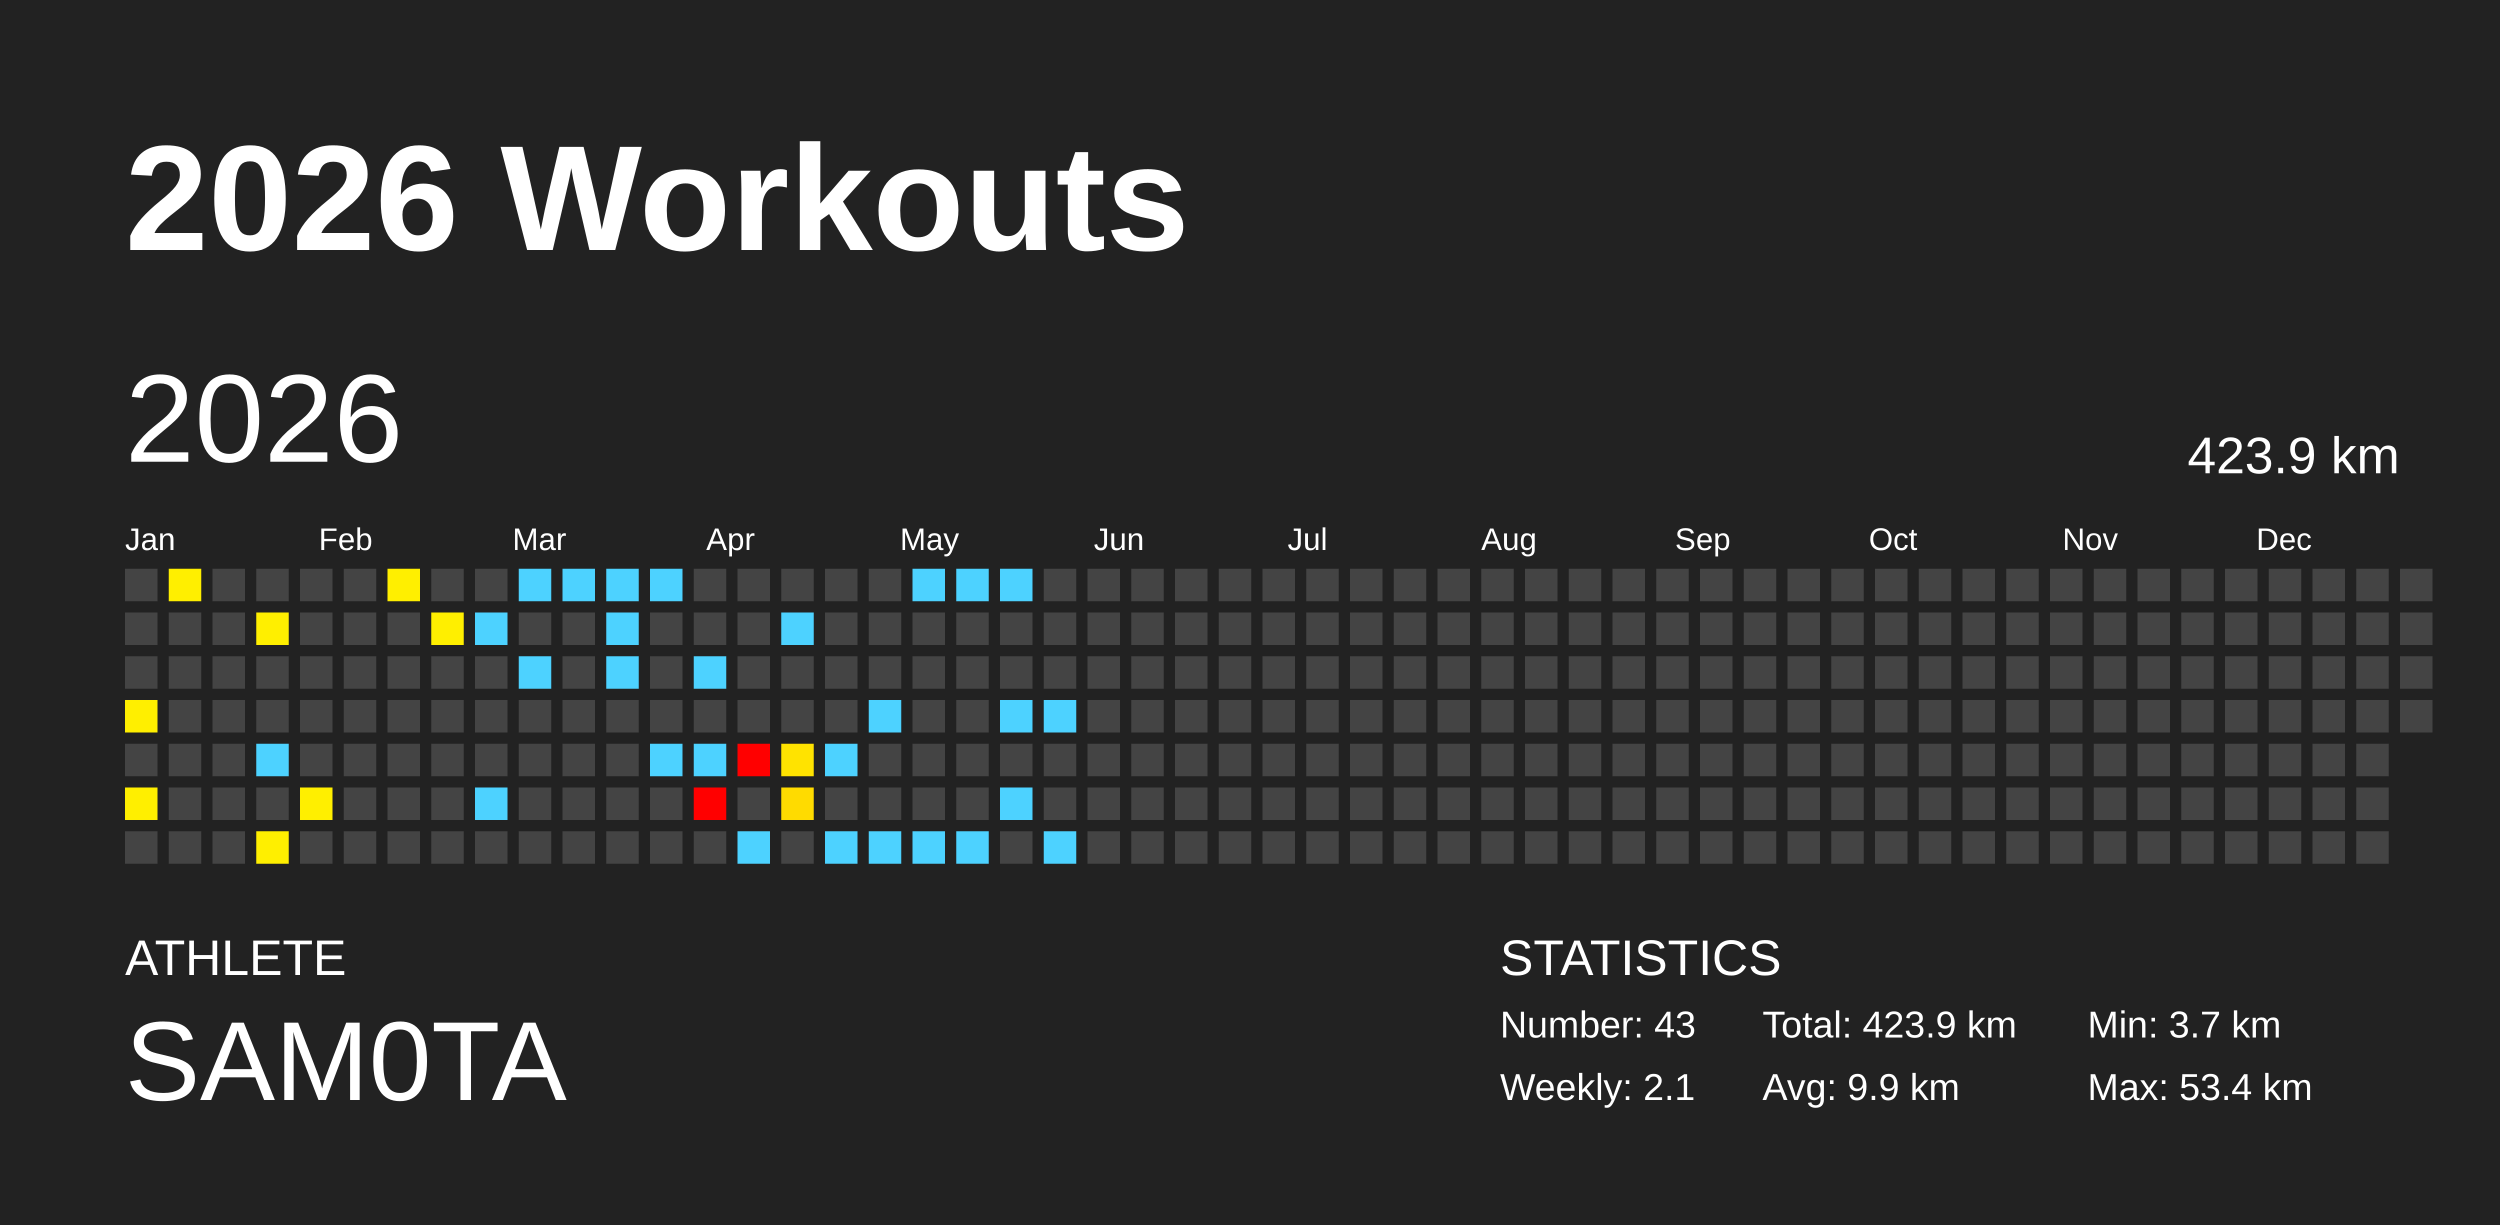
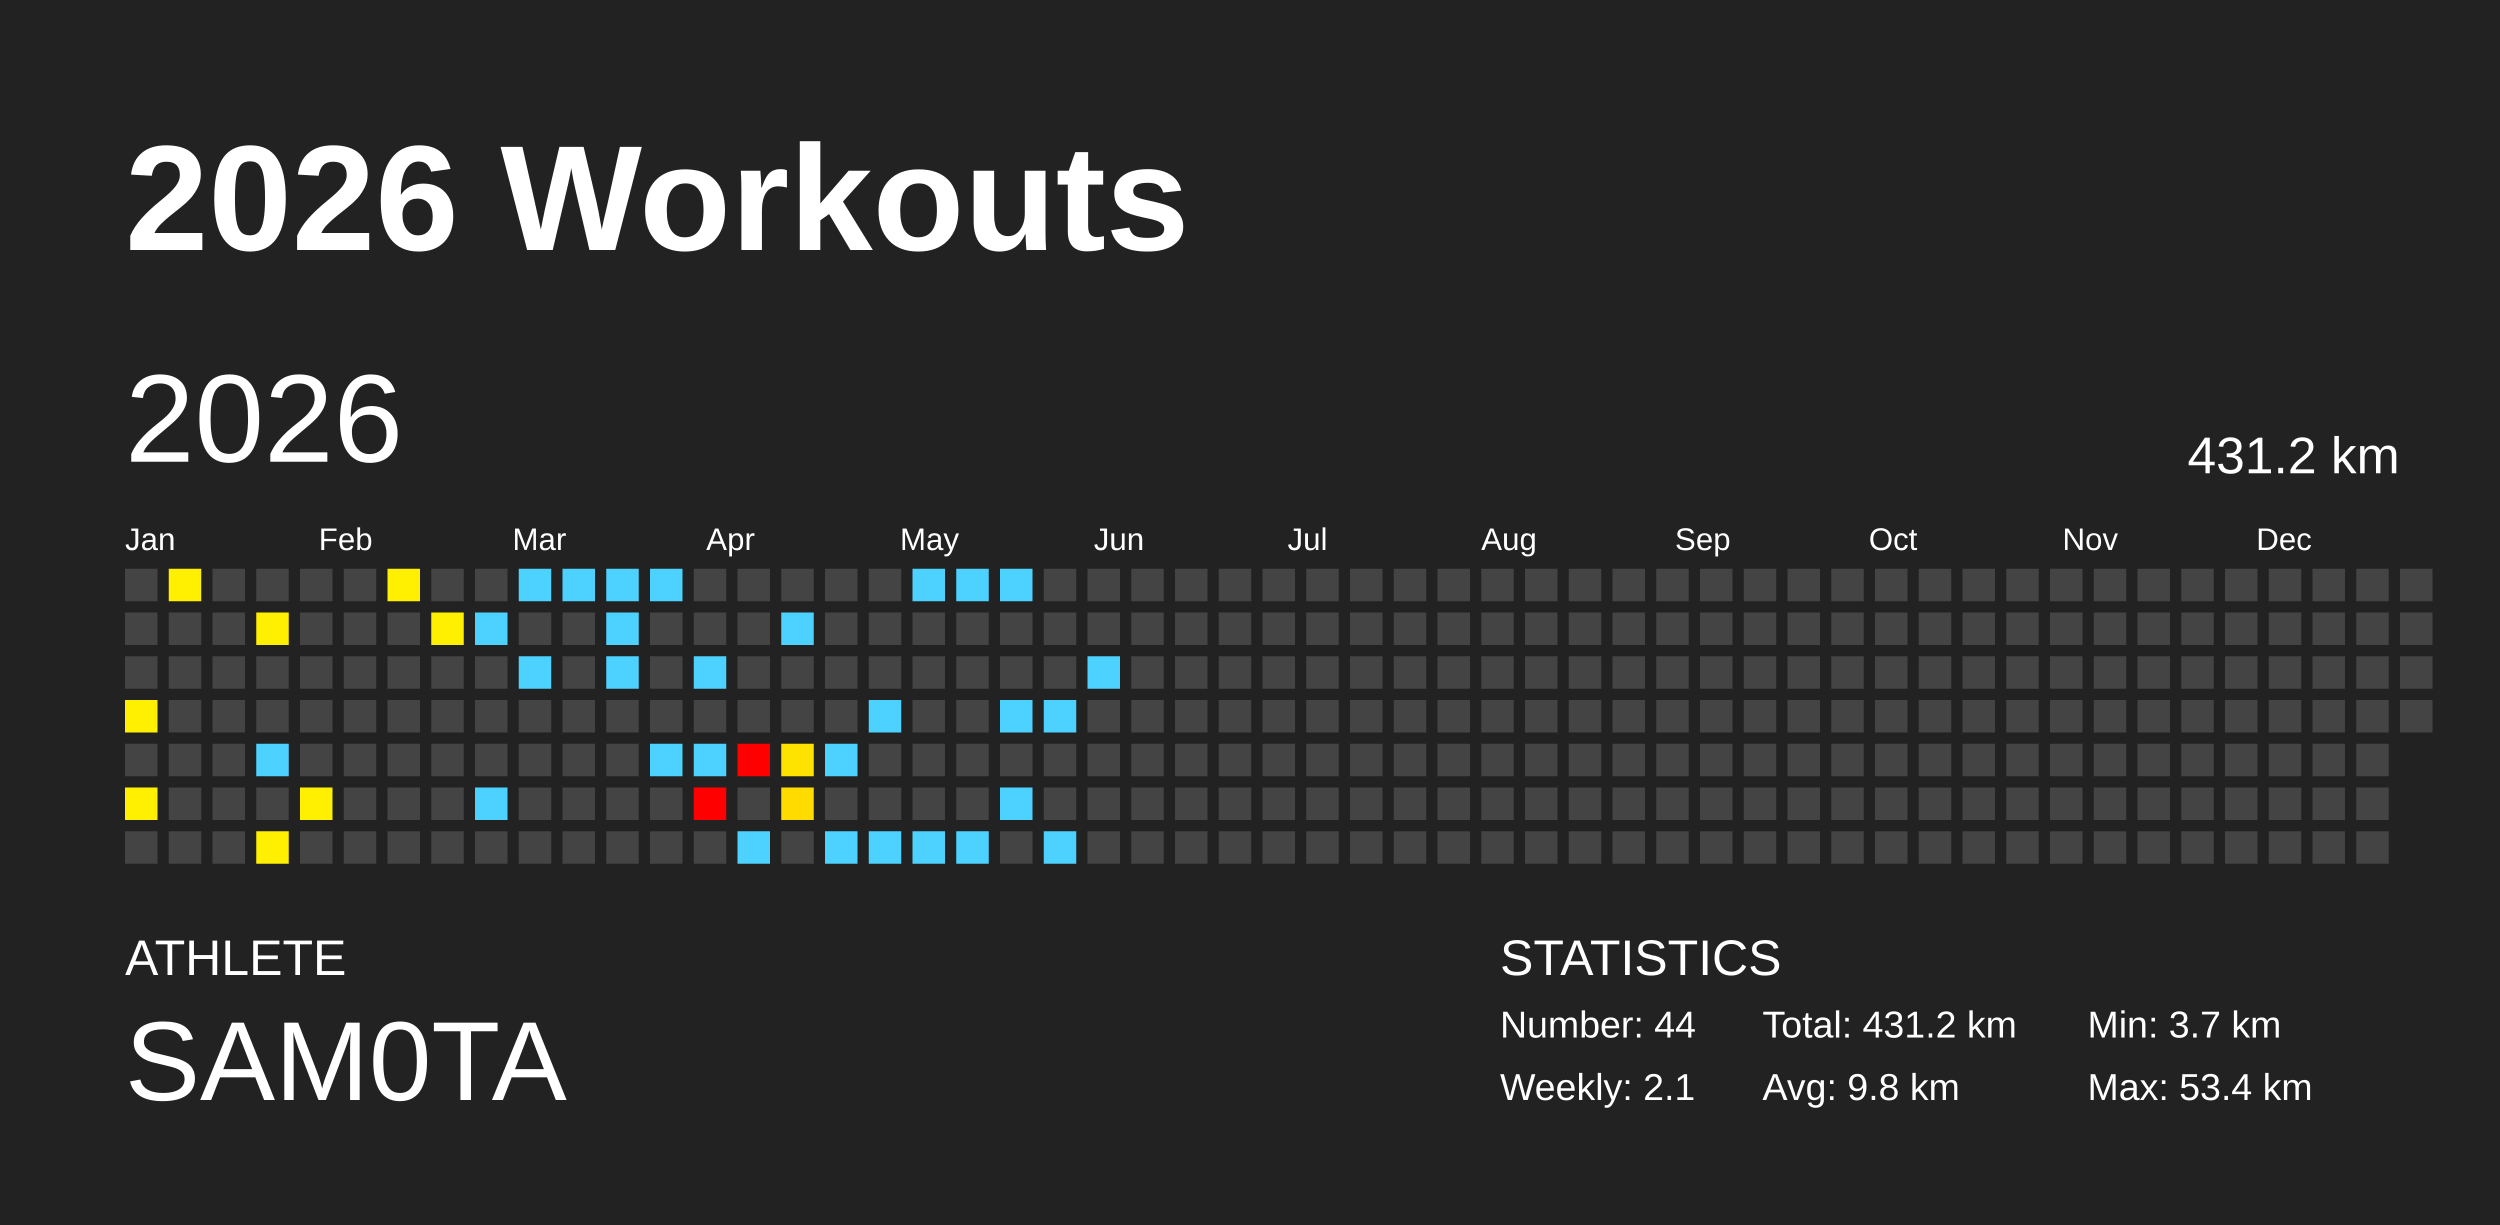
<svg xmlns="http://www.w3.org/2000/svg" baseProfile="full" height="98mm" version="1.1" viewBox="0,0,200,98" width="200mm">
  <defs />
  <rect fill="#222222" height="98" width="200" x="0" y="0" />
  <text fill="#FFFFFF" style="font-size:12px; font-family:Arial; font-weight:bold;" x="10" y="20">2026 Workouts</text>
  <text fill="#FFFFFF" style="font-size:4px; font-family:Arial" x="10" y="78">ATHLETE</text>
  <text fill="#FFFFFF" style="font-size:9px; font-family:Arial" x="10" y="88">SAM0TA</text>
  <text fill="#FFFFFF" style="font-size:4px; font-family:Arial" x="120" y="78">STATISTICS</text>
-   <text fill="#FFFFFF" style="font-size:3px; font-family:Arial" x="120" y="83">Number: 43</text>
+   <text fill="#FFFFFF" style="font-size:3px; font-family:Arial" x="120" y="83">Number: 44</text>
  <text fill="#FFFFFF" style="font-size:3px; font-family:Arial" x="120" y="88">Weekly: 2.1</text>
-   <text fill="#FFFFFF" style="font-size:3px; font-family:Arial" x="141" y="83">Total: 423.9 km</text>
-   <text fill="#FFFFFF" style="font-size:3px; font-family:Arial" x="141" y="88">Avg: 9.9 km</text>
+   <text fill="#FFFFFF" style="font-size:3px; font-family:Arial" x="141" y="83">Total: 431.2 km</text>
+   <text fill="#FFFFFF" style="font-size:3px; font-family:Arial" x="141" y="88">Avg: 9.8 km</text>
  <text fill="#FFFFFF" style="font-size:3px; font-family:Arial" x="167" y="83">Min: 3.7 km</text>
  <text fill="#FFFFFF" style="font-size:3px; font-family:Arial" x="167" y="88">Max: 53.4 km</text>
  <text dominant-baseline="hanging" fill="#FFFFFF" style="font-size:10.0px; font-family:Arial;" x="10" y="30">2026</text>
-   <text dominant-baseline="hanging" fill="#FFFFFF" style="font-size:4.125px; font-family:Arial;" x="175" y="35">423.9 km</text>
+   <text dominant-baseline="hanging" fill="#FFFFFF" style="font-size:4.125px; font-family:Arial;" x="175" y="35">431.2 km</text>
  <text fill="#FFFFFF" style="font-size:2.5px; font-family:Arial" x="10.0" y="44">Jan</text>
  <text fill="#FFFFFF" style="font-size:2.5px; font-family:Arial" x="25.5" y="44">Feb</text>
  <text fill="#FFFFFF" style="font-size:2.5px; font-family:Arial" x="41.0" y="44">Mar</text>
  <text fill="#FFFFFF" style="font-size:2.5px; font-family:Arial" x="56.5" y="44">Apr</text>
  <text fill="#FFFFFF" style="font-size:2.5px; font-family:Arial" x="72.0" y="44">May</text>
  <text fill="#FFFFFF" style="font-size:2.5px; font-family:Arial" x="87.5" y="44">Jun</text>
  <text fill="#FFFFFF" style="font-size:2.5px; font-family:Arial" x="103.0" y="44">Jul</text>
  <text fill="#FFFFFF" style="font-size:2.5px; font-family:Arial" x="118.5" y="44">Aug</text>
  <text fill="#FFFFFF" style="font-size:2.5px; font-family:Arial" x="134.0" y="44">Sep</text>
  <text fill="#FFFFFF" style="font-size:2.5px; font-family:Arial" x="149.5" y="44">Oct</text>
  <text fill="#FFFFFF" style="font-size:2.5px; font-family:Arial" x="165.0" y="44">Nov</text>
  <text fill="#FFFFFF" style="font-size:2.5px; font-family:Arial" x="180.5" y="44">Dec</text>
  <rect fill="#444444" height="2.6" width="2.6" x="10.0" y="45.5" />
  <rect fill="#444444" height="2.6" width="2.6" x="10.0" y="49.0" />
  <rect fill="#444444" height="2.6" width="2.6" x="10.0" y="52.5" />
  <rect fill="#ffef00" height="2.6" width="2.6" x="10.0" y="56.0" />
  <rect fill="#444444" height="2.6" width="2.6" x="10.0" y="59.5" />
  <rect fill="#ffef00" height="2.6" width="2.6" x="10.0" y="63.0" />
  <rect fill="#444444" height="2.6" width="2.6" x="10.0" y="66.5" />
  <rect fill="#ffef00" height="2.6" width="2.6" x="13.5" y="45.5" />
  <rect fill="#444444" height="2.6" width="2.6" x="13.5" y="49.0" />
  <rect fill="#444444" height="2.6" width="2.6" x="13.5" y="52.5" />
  <rect fill="#444444" height="2.6" width="2.6" x="13.5" y="56.0" />
  <rect fill="#444444" height="2.6" width="2.6" x="13.5" y="59.5" />
  <rect fill="#444444" height="2.6" width="2.6" x="13.5" y="63.0" />
  <rect fill="#444444" height="2.6" width="2.6" x="13.5" y="66.5" />
  <rect fill="#444444" height="2.6" width="2.6" x="17.0" y="45.5" />
  <rect fill="#444444" height="2.6" width="2.6" x="17.0" y="49.0" />
  <rect fill="#444444" height="2.6" width="2.6" x="17.0" y="52.5" />
  <rect fill="#444444" height="2.6" width="2.6" x="17.0" y="56.0" />
  <rect fill="#444444" height="2.6" width="2.6" x="17.0" y="59.5" />
  <rect fill="#444444" height="2.6" width="2.6" x="17.0" y="63.0" />
  <rect fill="#444444" height="2.6" width="2.6" x="17.0" y="66.5" />
  <rect fill="#444444" height="2.6" width="2.6" x="20.5" y="45.5" />
  <rect fill="#ffef00" height="2.6" width="2.6" x="20.5" y="49.0" />
  <rect fill="#444444" height="2.6" width="2.6" x="20.5" y="52.5" />
  <rect fill="#444444" height="2.6" width="2.6" x="20.5" y="56.0" />
  <rect fill="#4dd2ff" height="2.6" width="2.6" x="20.5" y="59.5" />
  <rect fill="#444444" height="2.6" width="2.6" x="20.5" y="63.0" />
  <rect fill="#ffef00" height="2.6" width="2.6" x="20.5" y="66.5" />
  <rect fill="#444444" height="2.6" width="2.6" x="24.0" y="45.5" />
  <rect fill="#444444" height="2.6" width="2.6" x="24.0" y="49.0" />
  <rect fill="#444444" height="2.6" width="2.6" x="24.0" y="52.5" />
  <rect fill="#444444" height="2.6" width="2.6" x="24.0" y="56.0" />
  <rect fill="#444444" height="2.6" width="2.6" x="24.0" y="59.5" />
  <rect fill="#ffef00" height="2.6" width="2.6" x="24.0" y="63.0" />
  <rect fill="#444444" height="2.6" width="2.6" x="24.0" y="66.5" />
  <rect fill="#444444" height="2.6" width="2.6" x="27.5" y="45.5" />
  <rect fill="#444444" height="2.6" width="2.6" x="27.5" y="49.0" />
  <rect fill="#444444" height="2.6" width="2.6" x="27.5" y="52.5" />
  <rect fill="#444444" height="2.6" width="2.6" x="27.5" y="56.0" />
  <rect fill="#444444" height="2.6" width="2.6" x="27.5" y="59.5" />
  <rect fill="#444444" height="2.6" width="2.6" x="27.5" y="63.0" />
  <rect fill="#444444" height="2.6" width="2.6" x="27.5" y="66.5" />
  <rect fill="#ffef00" height="2.6" width="2.6" x="31.0" y="45.5" />
  <rect fill="#444444" height="2.6" width="2.6" x="31.0" y="49.0" />
  <rect fill="#444444" height="2.6" width="2.6" x="31.0" y="52.5" />
  <rect fill="#444444" height="2.6" width="2.6" x="31.0" y="56.0" />
  <rect fill="#444444" height="2.6" width="2.6" x="31.0" y="59.5" />
  <rect fill="#444444" height="2.6" width="2.6" x="31.0" y="63.0" />
  <rect fill="#444444" height="2.6" width="2.6" x="31.0" y="66.5" />
  <rect fill="#444444" height="2.6" width="2.6" x="34.5" y="45.5" />
  <rect fill="#ffef00" height="2.6" width="2.6" x="34.5" y="49.0" />
  <rect fill="#444444" height="2.6" width="2.6" x="34.5" y="52.5" />
  <rect fill="#444444" height="2.6" width="2.6" x="34.5" y="56.0" />
  <rect fill="#444444" height="2.6" width="2.6" x="34.5" y="59.5" />
  <rect fill="#444444" height="2.6" width="2.6" x="34.5" y="63.0" />
  <rect fill="#444444" height="2.6" width="2.6" x="34.5" y="66.5" />
  <rect fill="#444444" height="2.6" width="2.6" x="38.0" y="45.5" />
  <rect fill="#4dd2ff" height="2.6" width="2.6" x="38.0" y="49.0" />
  <rect fill="#444444" height="2.6" width="2.6" x="38.0" y="52.5" />
  <rect fill="#444444" height="2.6" width="2.6" x="38.0" y="56.0" />
  <rect fill="#444444" height="2.6" width="2.6" x="38.0" y="59.5" />
  <rect fill="#4dd2ff" height="2.6" width="2.6" x="38.0" y="63.0" />
  <rect fill="#444444" height="2.6" width="2.6" x="38.0" y="66.5" />
  <rect fill="#4dd2ff" height="2.6" width="2.6" x="41.5" y="45.5" />
  <rect fill="#444444" height="2.6" width="2.6" x="41.5" y="49.0" />
  <rect fill="#4dd2ff" height="2.6" width="2.6" x="41.5" y="52.5" />
  <rect fill="#444444" height="2.6" width="2.6" x="41.5" y="56.0" />
  <rect fill="#444444" height="2.6" width="2.6" x="41.5" y="59.5" />
  <rect fill="#444444" height="2.6" width="2.6" x="41.5" y="63.0" />
  <rect fill="#444444" height="2.6" width="2.6" x="41.5" y="66.5" />
  <rect fill="#4dd2ff" height="2.6" width="2.6" x="45.0" y="45.5" />
  <rect fill="#444444" height="2.6" width="2.6" x="45.0" y="49.0" />
  <rect fill="#444444" height="2.6" width="2.6" x="45.0" y="52.5" />
  <rect fill="#444444" height="2.6" width="2.6" x="45.0" y="56.0" />
  <rect fill="#444444" height="2.6" width="2.6" x="45.0" y="59.5" />
  <rect fill="#444444" height="2.6" width="2.6" x="45.0" y="63.0" />
  <rect fill="#444444" height="2.6" width="2.6" x="45.0" y="66.5" />
  <rect fill="#4dd2ff" height="2.6" width="2.6" x="48.5" y="45.5" />
  <rect fill="#4dd2ff" height="2.6" width="2.6" x="48.5" y="49.0" />
  <rect fill="#4dd2ff" height="2.6" width="2.6" x="48.5" y="52.5" />
  <rect fill="#444444" height="2.6" width="2.6" x="48.5" y="56.0" />
  <rect fill="#444444" height="2.6" width="2.6" x="48.5" y="59.5" />
  <rect fill="#444444" height="2.6" width="2.6" x="48.5" y="63.0" />
  <rect fill="#444444" height="2.6" width="2.6" x="48.5" y="66.5" />
  <rect fill="#4dd2ff" height="2.6" width="2.6" x="52.0" y="45.5" />
  <rect fill="#444444" height="2.6" width="2.6" x="52.0" y="49.0" />
  <rect fill="#444444" height="2.6" width="2.6" x="52.0" y="52.5" />
  <rect fill="#444444" height="2.6" width="2.6" x="52.0" y="56.0" />
  <rect fill="#4dd2ff" height="2.6" width="2.6" x="52.0" y="59.5" />
  <rect fill="#444444" height="2.6" width="2.6" x="52.0" y="63.0" />
  <rect fill="#444444" height="2.6" width="2.6" x="52.0" y="66.5" />
  <rect fill="#444444" height="2.6" width="2.6" x="55.5" y="45.5" />
  <rect fill="#444444" height="2.6" width="2.6" x="55.5" y="49.0" />
  <rect fill="#4dd2ff" height="2.6" width="2.6" x="55.5" y="52.5" />
  <rect fill="#444444" height="2.6" width="2.6" x="55.5" y="56.0" />
  <rect fill="#4dd2ff" height="2.6" width="2.6" x="55.5" y="59.5" />
  <rect fill="red" height="2.6" width="2.6" x="55.5" y="63.0" />
  <rect fill="#444444" height="2.6" width="2.6" x="55.5" y="66.5" />
  <rect fill="#444444" height="2.6" width="2.6" x="59.0" y="45.5" />
  <rect fill="#444444" height="2.6" width="2.6" x="59.0" y="49.0" />
  <rect fill="#444444" height="2.6" width="2.6" x="59.0" y="52.5" />
  <rect fill="#444444" height="2.6" width="2.6" x="59.0" y="56.0" />
  <rect fill="red" height="2.6" width="2.6" x="59.0" y="59.5" />
  <rect fill="#444444" height="2.6" width="2.6" x="59.0" y="63.0" />
  <rect fill="#4dd2ff" height="2.6" width="2.6" x="59.0" y="66.5" />
  <rect fill="#444444" height="2.6" width="2.6" x="62.5" y="45.5" />
  <rect fill="#4dd2ff" height="2.6" width="2.6" x="62.5" y="49.0" />
  <rect fill="#444444" height="2.6" width="2.6" x="62.5" y="52.5" />
  <rect fill="#444444" height="2.6" width="2.6" x="62.5" y="56.0" />
  <rect fill="#ffe300" height="2.6" width="2.6" x="62.5" y="59.5" />
  <rect fill="#ffdb00" height="2.6" width="2.6" x="62.5" y="63.0" />
  <rect fill="#444444" height="2.6" width="2.6" x="62.5" y="66.5" />
  <rect fill="#444444" height="2.6" width="2.6" x="66.0" y="45.5" />
  <rect fill="#444444" height="2.6" width="2.6" x="66.0" y="49.0" />
  <rect fill="#444444" height="2.6" width="2.6" x="66.0" y="52.5" />
  <rect fill="#444444" height="2.6" width="2.6" x="66.0" y="56.0" />
  <rect fill="#4dd2ff" height="2.6" width="2.6" x="66.0" y="59.5" />
  <rect fill="#444444" height="2.6" width="2.6" x="66.0" y="63.0" />
  <rect fill="#4dd2ff" height="2.6" width="2.6" x="66.0" y="66.5" />
  <rect fill="#444444" height="2.6" width="2.6" x="69.5" y="45.5" />
  <rect fill="#444444" height="2.6" width="2.6" x="69.5" y="49.0" />
  <rect fill="#444444" height="2.6" width="2.6" x="69.5" y="52.5" />
  <rect fill="#4dd2ff" height="2.6" width="2.6" x="69.5" y="56.0" />
  <rect fill="#444444" height="2.6" width="2.6" x="69.5" y="59.5" />
  <rect fill="#444444" height="2.6" width="2.6" x="69.5" y="63.0" />
  <rect fill="#4dd2ff" height="2.6" width="2.6" x="69.5" y="66.5" />
  <rect fill="#4dd2ff" height="2.6" width="2.6" x="73.0" y="45.5" />
  <rect fill="#444444" height="2.6" width="2.6" x="73.0" y="49.0" />
  <rect fill="#444444" height="2.6" width="2.6" x="73.0" y="52.5" />
  <rect fill="#444444" height="2.6" width="2.6" x="73.0" y="56.0" />
  <rect fill="#444444" height="2.6" width="2.6" x="73.0" y="59.5" />
  <rect fill="#444444" height="2.6" width="2.6" x="73.0" y="63.0" />
  <rect fill="#4dd2ff" height="2.6" width="2.6" x="73.0" y="66.5" />
  <rect fill="#4dd2ff" height="2.6" width="2.6" x="76.5" y="45.5" />
  <rect fill="#444444" height="2.6" width="2.6" x="76.5" y="49.0" />
  <rect fill="#444444" height="2.6" width="2.6" x="76.5" y="52.5" />
  <rect fill="#444444" height="2.6" width="2.6" x="76.5" y="56.0" />
  <rect fill="#444444" height="2.6" width="2.6" x="76.5" y="59.5" />
  <rect fill="#444444" height="2.6" width="2.6" x="76.5" y="63.0" />
  <rect fill="#4dd2ff" height="2.6" width="2.6" x="76.5" y="66.5" />
  <rect fill="#4dd2ff" height="2.6" width="2.6" x="80.0" y="45.5" />
  <rect fill="#444444" height="2.6" width="2.6" x="80.0" y="49.0" />
  <rect fill="#444444" height="2.6" width="2.6" x="80.0" y="52.5" />
  <rect fill="#4dd2ff" height="2.6" width="2.6" x="80.0" y="56.0" />
  <rect fill="#444444" height="2.6" width="2.6" x="80.0" y="59.5" />
  <rect fill="#4dd2ff" height="2.6" width="2.6" x="80.0" y="63.0" />
  <rect fill="#444444" height="2.6" width="2.6" x="80.0" y="66.5" />
  <rect fill="#444444" height="2.6" width="2.6" x="83.5" y="45.5" />
  <rect fill="#444444" height="2.6" width="2.6" x="83.5" y="49.0" />
  <rect fill="#444444" height="2.6" width="2.6" x="83.5" y="52.5" />
  <rect fill="#4dd2ff" height="2.6" width="2.6" x="83.5" y="56.0" />
  <rect fill="#444444" height="2.6" width="2.6" x="83.5" y="59.5" />
  <rect fill="#444444" height="2.6" width="2.6" x="83.5" y="63.0" />
  <rect fill="#4dd2ff" height="2.6" width="2.6" x="83.5" y="66.5" />
  <rect fill="#444444" height="2.6" width="2.6" x="87.0" y="45.5" />
  <rect fill="#444444" height="2.6" width="2.6" x="87.0" y="49.0" />
-   <rect fill="#444444" height="2.6" width="2.6" x="87.0" y="52.5" />
+   <rect fill="#4dd2ff" height="2.6" width="2.6" x="87.0" y="52.5" />
  <rect fill="#444444" height="2.6" width="2.6" x="87.0" y="56.0" />
  <rect fill="#444444" height="2.6" width="2.6" x="87.0" y="59.5" />
  <rect fill="#444444" height="2.6" width="2.6" x="87.0" y="63.0" />
  <rect fill="#444444" height="2.6" width="2.6" x="87.0" y="66.5" />
  <rect fill="#444444" height="2.6" width="2.6" x="90.5" y="45.5" />
  <rect fill="#444444" height="2.6" width="2.6" x="90.5" y="49.0" />
  <rect fill="#444444" height="2.6" width="2.6" x="90.5" y="52.5" />
  <rect fill="#444444" height="2.6" width="2.6" x="90.5" y="56.0" />
  <rect fill="#444444" height="2.6" width="2.6" x="90.5" y="59.5" />
  <rect fill="#444444" height="2.6" width="2.6" x="90.5" y="63.0" />
  <rect fill="#444444" height="2.6" width="2.6" x="90.5" y="66.5" />
  <rect fill="#444444" height="2.6" width="2.6" x="94.0" y="45.5" />
  <rect fill="#444444" height="2.6" width="2.6" x="94.0" y="49.0" />
  <rect fill="#444444" height="2.6" width="2.6" x="94.0" y="52.5" />
  <rect fill="#444444" height="2.6" width="2.6" x="94.0" y="56.0" />
  <rect fill="#444444" height="2.6" width="2.6" x="94.0" y="59.5" />
  <rect fill="#444444" height="2.6" width="2.6" x="94.0" y="63.0" />
  <rect fill="#444444" height="2.6" width="2.6" x="94.0" y="66.5" />
  <rect fill="#444444" height="2.6" width="2.6" x="97.5" y="45.5" />
  <rect fill="#444444" height="2.6" width="2.6" x="97.5" y="49.0" />
  <rect fill="#444444" height="2.6" width="2.6" x="97.5" y="52.5" />
  <rect fill="#444444" height="2.6" width="2.6" x="97.5" y="56.0" />
  <rect fill="#444444" height="2.6" width="2.6" x="97.5" y="59.5" />
  <rect fill="#444444" height="2.6" width="2.6" x="97.5" y="63.0" />
  <rect fill="#444444" height="2.6" width="2.6" x="97.5" y="66.5" />
  <rect fill="#444444" height="2.6" width="2.6" x="101.0" y="45.5" />
  <rect fill="#444444" height="2.6" width="2.6" x="101.0" y="49.0" />
  <rect fill="#444444" height="2.6" width="2.6" x="101.0" y="52.5" />
  <rect fill="#444444" height="2.6" width="2.6" x="101.0" y="56.0" />
  <rect fill="#444444" height="2.6" width="2.6" x="101.0" y="59.5" />
  <rect fill="#444444" height="2.6" width="2.6" x="101.0" y="63.0" />
  <rect fill="#444444" height="2.6" width="2.6" x="101.0" y="66.5" />
  <rect fill="#444444" height="2.6" width="2.6" x="104.5" y="45.5" />
  <rect fill="#444444" height="2.6" width="2.6" x="104.5" y="49.0" />
  <rect fill="#444444" height="2.6" width="2.6" x="104.5" y="52.5" />
  <rect fill="#444444" height="2.6" width="2.6" x="104.5" y="56.0" />
  <rect fill="#444444" height="2.6" width="2.6" x="104.5" y="59.5" />
  <rect fill="#444444" height="2.6" width="2.6" x="104.5" y="63.0" />
  <rect fill="#444444" height="2.6" width="2.6" x="104.5" y="66.5" />
  <rect fill="#444444" height="2.6" width="2.6" x="108.0" y="45.5" />
  <rect fill="#444444" height="2.6" width="2.6" x="108.0" y="49.0" />
  <rect fill="#444444" height="2.6" width="2.6" x="108.0" y="52.5" />
  <rect fill="#444444" height="2.6" width="2.6" x="108.0" y="56.0" />
  <rect fill="#444444" height="2.6" width="2.6" x="108.0" y="59.5" />
  <rect fill="#444444" height="2.6" width="2.6" x="108.0" y="63.0" />
  <rect fill="#444444" height="2.6" width="2.6" x="108.0" y="66.5" />
  <rect fill="#444444" height="2.6" width="2.6" x="111.5" y="45.5" />
  <rect fill="#444444" height="2.6" width="2.6" x="111.5" y="49.0" />
  <rect fill="#444444" height="2.6" width="2.6" x="111.5" y="52.5" />
  <rect fill="#444444" height="2.6" width="2.6" x="111.5" y="56.0" />
  <rect fill="#444444" height="2.6" width="2.6" x="111.5" y="59.5" />
  <rect fill="#444444" height="2.6" width="2.6" x="111.5" y="63.0" />
  <rect fill="#444444" height="2.6" width="2.6" x="111.5" y="66.5" />
  <rect fill="#444444" height="2.6" width="2.6" x="115.0" y="45.5" />
  <rect fill="#444444" height="2.6" width="2.6" x="115.0" y="49.0" />
  <rect fill="#444444" height="2.6" width="2.6" x="115.0" y="52.5" />
  <rect fill="#444444" height="2.6" width="2.6" x="115.0" y="56.0" />
  <rect fill="#444444" height="2.6" width="2.6" x="115.0" y="59.5" />
  <rect fill="#444444" height="2.6" width="2.6" x="115.0" y="63.0" />
  <rect fill="#444444" height="2.6" width="2.6" x="115.0" y="66.5" />
  <rect fill="#444444" height="2.6" width="2.6" x="118.5" y="45.5" />
  <rect fill="#444444" height="2.6" width="2.6" x="118.5" y="49.0" />
  <rect fill="#444444" height="2.6" width="2.6" x="118.5" y="52.5" />
  <rect fill="#444444" height="2.6" width="2.6" x="118.5" y="56.0" />
  <rect fill="#444444" height="2.6" width="2.6" x="118.5" y="59.5" />
  <rect fill="#444444" height="2.6" width="2.6" x="118.5" y="63.0" />
  <rect fill="#444444" height="2.6" width="2.6" x="118.5" y="66.5" />
  <rect fill="#444444" height="2.6" width="2.6" x="122.0" y="45.5" />
  <rect fill="#444444" height="2.6" width="2.6" x="122.0" y="49.0" />
  <rect fill="#444444" height="2.6" width="2.6" x="122.0" y="52.5" />
  <rect fill="#444444" height="2.6" width="2.6" x="122.0" y="56.0" />
  <rect fill="#444444" height="2.6" width="2.6" x="122.0" y="59.5" />
  <rect fill="#444444" height="2.6" width="2.6" x="122.0" y="63.0" />
  <rect fill="#444444" height="2.6" width="2.6" x="122.0" y="66.5" />
  <rect fill="#444444" height="2.6" width="2.6" x="125.5" y="45.5" />
  <rect fill="#444444" height="2.6" width="2.6" x="125.5" y="49.0" />
  <rect fill="#444444" height="2.6" width="2.6" x="125.5" y="52.5" />
  <rect fill="#444444" height="2.6" width="2.6" x="125.5" y="56.0" />
  <rect fill="#444444" height="2.6" width="2.6" x="125.5" y="59.5" />
  <rect fill="#444444" height="2.6" width="2.6" x="125.5" y="63.0" />
  <rect fill="#444444" height="2.6" width="2.6" x="125.5" y="66.5" />
  <rect fill="#444444" height="2.6" width="2.6" x="129.0" y="45.5" />
  <rect fill="#444444" height="2.6" width="2.6" x="129.0" y="49.0" />
  <rect fill="#444444" height="2.6" width="2.6" x="129.0" y="52.5" />
  <rect fill="#444444" height="2.6" width="2.6" x="129.0" y="56.0" />
  <rect fill="#444444" height="2.6" width="2.6" x="129.0" y="59.5" />
  <rect fill="#444444" height="2.6" width="2.6" x="129.0" y="63.0" />
  <rect fill="#444444" height="2.6" width="2.6" x="129.0" y="66.5" />
  <rect fill="#444444" height="2.6" width="2.6" x="132.5" y="45.5" />
  <rect fill="#444444" height="2.6" width="2.6" x="132.5" y="49.0" />
  <rect fill="#444444" height="2.6" width="2.6" x="132.5" y="52.5" />
  <rect fill="#444444" height="2.6" width="2.6" x="132.5" y="56.0" />
  <rect fill="#444444" height="2.6" width="2.6" x="132.5" y="59.5" />
  <rect fill="#444444" height="2.6" width="2.6" x="132.5" y="63.0" />
  <rect fill="#444444" height="2.6" width="2.6" x="132.5" y="66.5" />
  <rect fill="#444444" height="2.6" width="2.6" x="136.0" y="45.5" />
  <rect fill="#444444" height="2.6" width="2.6" x="136.0" y="49.0" />
  <rect fill="#444444" height="2.6" width="2.6" x="136.0" y="52.5" />
  <rect fill="#444444" height="2.6" width="2.6" x="136.0" y="56.0" />
  <rect fill="#444444" height="2.6" width="2.6" x="136.0" y="59.5" />
  <rect fill="#444444" height="2.6" width="2.6" x="136.0" y="63.0" />
  <rect fill="#444444" height="2.6" width="2.6" x="136.0" y="66.5" />
  <rect fill="#444444" height="2.6" width="2.6" x="139.5" y="45.5" />
  <rect fill="#444444" height="2.6" width="2.6" x="139.5" y="49.0" />
  <rect fill="#444444" height="2.6" width="2.6" x="139.5" y="52.5" />
  <rect fill="#444444" height="2.6" width="2.6" x="139.5" y="56.0" />
  <rect fill="#444444" height="2.6" width="2.6" x="139.5" y="59.5" />
  <rect fill="#444444" height="2.6" width="2.6" x="139.5" y="63.0" />
  <rect fill="#444444" height="2.6" width="2.6" x="139.5" y="66.5" />
  <rect fill="#444444" height="2.6" width="2.6" x="143.0" y="45.5" />
  <rect fill="#444444" height="2.6" width="2.6" x="143.0" y="49.0" />
  <rect fill="#444444" height="2.6" width="2.6" x="143.0" y="52.5" />
  <rect fill="#444444" height="2.6" width="2.6" x="143.0" y="56.0" />
  <rect fill="#444444" height="2.6" width="2.6" x="143.0" y="59.5" />
  <rect fill="#444444" height="2.6" width="2.6" x="143.0" y="63.0" />
  <rect fill="#444444" height="2.6" width="2.6" x="143.0" y="66.5" />
  <rect fill="#444444" height="2.6" width="2.6" x="146.5" y="45.5" />
  <rect fill="#444444" height="2.6" width="2.6" x="146.5" y="49.0" />
  <rect fill="#444444" height="2.6" width="2.6" x="146.5" y="52.5" />
  <rect fill="#444444" height="2.6" width="2.6" x="146.5" y="56.0" />
  <rect fill="#444444" height="2.6" width="2.6" x="146.5" y="59.5" />
  <rect fill="#444444" height="2.6" width="2.6" x="146.5" y="63.0" />
  <rect fill="#444444" height="2.6" width="2.6" x="146.5" y="66.5" />
  <rect fill="#444444" height="2.6" width="2.6" x="150.0" y="45.5" />
  <rect fill="#444444" height="2.6" width="2.6" x="150.0" y="49.0" />
  <rect fill="#444444" height="2.6" width="2.6" x="150.0" y="52.5" />
  <rect fill="#444444" height="2.6" width="2.6" x="150.0" y="56.0" />
  <rect fill="#444444" height="2.6" width="2.6" x="150.0" y="59.5" />
  <rect fill="#444444" height="2.6" width="2.6" x="150.0" y="63.0" />
  <rect fill="#444444" height="2.6" width="2.6" x="150.0" y="66.5" />
  <rect fill="#444444" height="2.6" width="2.6" x="153.5" y="45.5" />
  <rect fill="#444444" height="2.6" width="2.6" x="153.5" y="49.0" />
  <rect fill="#444444" height="2.6" width="2.6" x="153.5" y="52.5" />
  <rect fill="#444444" height="2.6" width="2.6" x="153.5" y="56.0" />
  <rect fill="#444444" height="2.6" width="2.6" x="153.5" y="59.5" />
  <rect fill="#444444" height="2.6" width="2.6" x="153.5" y="63.0" />
  <rect fill="#444444" height="2.6" width="2.6" x="153.5" y="66.5" />
  <rect fill="#444444" height="2.6" width="2.6" x="157.0" y="45.5" />
  <rect fill="#444444" height="2.6" width="2.6" x="157.0" y="49.0" />
  <rect fill="#444444" height="2.6" width="2.6" x="157.0" y="52.5" />
  <rect fill="#444444" height="2.6" width="2.6" x="157.0" y="56.0" />
  <rect fill="#444444" height="2.6" width="2.6" x="157.0" y="59.5" />
  <rect fill="#444444" height="2.6" width="2.6" x="157.0" y="63.0" />
  <rect fill="#444444" height="2.6" width="2.6" x="157.0" y="66.5" />
  <rect fill="#444444" height="2.6" width="2.6" x="160.5" y="45.5" />
  <rect fill="#444444" height="2.6" width="2.6" x="160.5" y="49.0" />
  <rect fill="#444444" height="2.6" width="2.6" x="160.5" y="52.5" />
  <rect fill="#444444" height="2.6" width="2.6" x="160.5" y="56.0" />
  <rect fill="#444444" height="2.6" width="2.6" x="160.5" y="59.5" />
  <rect fill="#444444" height="2.6" width="2.6" x="160.5" y="63.0" />
  <rect fill="#444444" height="2.6" width="2.6" x="160.5" y="66.5" />
  <rect fill="#444444" height="2.6" width="2.6" x="164.0" y="45.5" />
  <rect fill="#444444" height="2.6" width="2.6" x="164.0" y="49.0" />
  <rect fill="#444444" height="2.6" width="2.6" x="164.0" y="52.5" />
  <rect fill="#444444" height="2.6" width="2.6" x="164.0" y="56.0" />
  <rect fill="#444444" height="2.6" width="2.6" x="164.0" y="59.5" />
  <rect fill="#444444" height="2.6" width="2.6" x="164.0" y="63.0" />
  <rect fill="#444444" height="2.6" width="2.6" x="164.0" y="66.5" />
  <rect fill="#444444" height="2.6" width="2.6" x="167.5" y="45.5" />
  <rect fill="#444444" height="2.6" width="2.6" x="167.5" y="49.0" />
  <rect fill="#444444" height="2.6" width="2.6" x="167.5" y="52.5" />
  <rect fill="#444444" height="2.6" width="2.6" x="167.5" y="56.0" />
  <rect fill="#444444" height="2.6" width="2.6" x="167.5" y="59.5" />
  <rect fill="#444444" height="2.6" width="2.6" x="167.5" y="63.0" />
  <rect fill="#444444" height="2.6" width="2.6" x="167.5" y="66.5" />
  <rect fill="#444444" height="2.6" width="2.6" x="171.0" y="45.5" />
  <rect fill="#444444" height="2.6" width="2.6" x="171.0" y="49.0" />
  <rect fill="#444444" height="2.6" width="2.6" x="171.0" y="52.5" />
  <rect fill="#444444" height="2.6" width="2.6" x="171.0" y="56.0" />
  <rect fill="#444444" height="2.6" width="2.6" x="171.0" y="59.5" />
  <rect fill="#444444" height="2.6" width="2.6" x="171.0" y="63.0" />
  <rect fill="#444444" height="2.6" width="2.6" x="171.0" y="66.5" />
  <rect fill="#444444" height="2.6" width="2.6" x="174.5" y="45.5" />
  <rect fill="#444444" height="2.6" width="2.6" x="174.5" y="49.0" />
  <rect fill="#444444" height="2.6" width="2.6" x="174.5" y="52.5" />
  <rect fill="#444444" height="2.6" width="2.6" x="174.5" y="56.0" />
  <rect fill="#444444" height="2.6" width="2.6" x="174.5" y="59.5" />
  <rect fill="#444444" height="2.6" width="2.6" x="174.5" y="63.0" />
  <rect fill="#444444" height="2.6" width="2.6" x="174.5" y="66.5" />
  <rect fill="#444444" height="2.6" width="2.6" x="178.0" y="45.5" />
  <rect fill="#444444" height="2.6" width="2.6" x="178.0" y="49.0" />
  <rect fill="#444444" height="2.6" width="2.6" x="178.0" y="52.5" />
  <rect fill="#444444" height="2.6" width="2.6" x="178.0" y="56.0" />
  <rect fill="#444444" height="2.6" width="2.6" x="178.0" y="59.5" />
  <rect fill="#444444" height="2.6" width="2.6" x="178.0" y="63.0" />
  <rect fill="#444444" height="2.6" width="2.6" x="178.0" y="66.5" />
  <rect fill="#444444" height="2.6" width="2.6" x="181.5" y="45.5" />
  <rect fill="#444444" height="2.6" width="2.6" x="181.5" y="49.0" />
  <rect fill="#444444" height="2.6" width="2.6" x="181.5" y="52.5" />
  <rect fill="#444444" height="2.6" width="2.6" x="181.5" y="56.0" />
  <rect fill="#444444" height="2.6" width="2.6" x="181.5" y="59.5" />
  <rect fill="#444444" height="2.6" width="2.6" x="181.5" y="63.0" />
  <rect fill="#444444" height="2.6" width="2.6" x="181.5" y="66.5" />
  <rect fill="#444444" height="2.6" width="2.6" x="185.0" y="45.5" />
  <rect fill="#444444" height="2.6" width="2.6" x="185.0" y="49.0" />
  <rect fill="#444444" height="2.6" width="2.6" x="185.0" y="52.5" />
  <rect fill="#444444" height="2.6" width="2.6" x="185.0" y="56.0" />
  <rect fill="#444444" height="2.6" width="2.6" x="185.0" y="59.5" />
  <rect fill="#444444" height="2.6" width="2.6" x="185.0" y="63.0" />
  <rect fill="#444444" height="2.6" width="2.6" x="185.0" y="66.5" />
  <rect fill="#444444" height="2.6" width="2.6" x="188.5" y="45.5" />
  <rect fill="#444444" height="2.6" width="2.6" x="188.5" y="49.0" />
  <rect fill="#444444" height="2.6" width="2.6" x="188.5" y="52.5" />
  <rect fill="#444444" height="2.6" width="2.6" x="188.5" y="56.0" />
  <rect fill="#444444" height="2.6" width="2.6" x="188.5" y="59.5" />
  <rect fill="#444444" height="2.6" width="2.6" x="188.5" y="63.0" />
  <rect fill="#444444" height="2.6" width="2.6" x="188.5" y="66.5" />
  <rect fill="#444444" height="2.6" width="2.6" x="192.0" y="45.5" />
  <rect fill="#444444" height="2.6" width="2.6" x="192.0" y="49.0" />
  <rect fill="#444444" height="2.6" width="2.6" x="192.0" y="52.5" />
  <rect fill="#444444" height="2.6" width="2.6" x="192.0" y="56.0" />
</svg>
